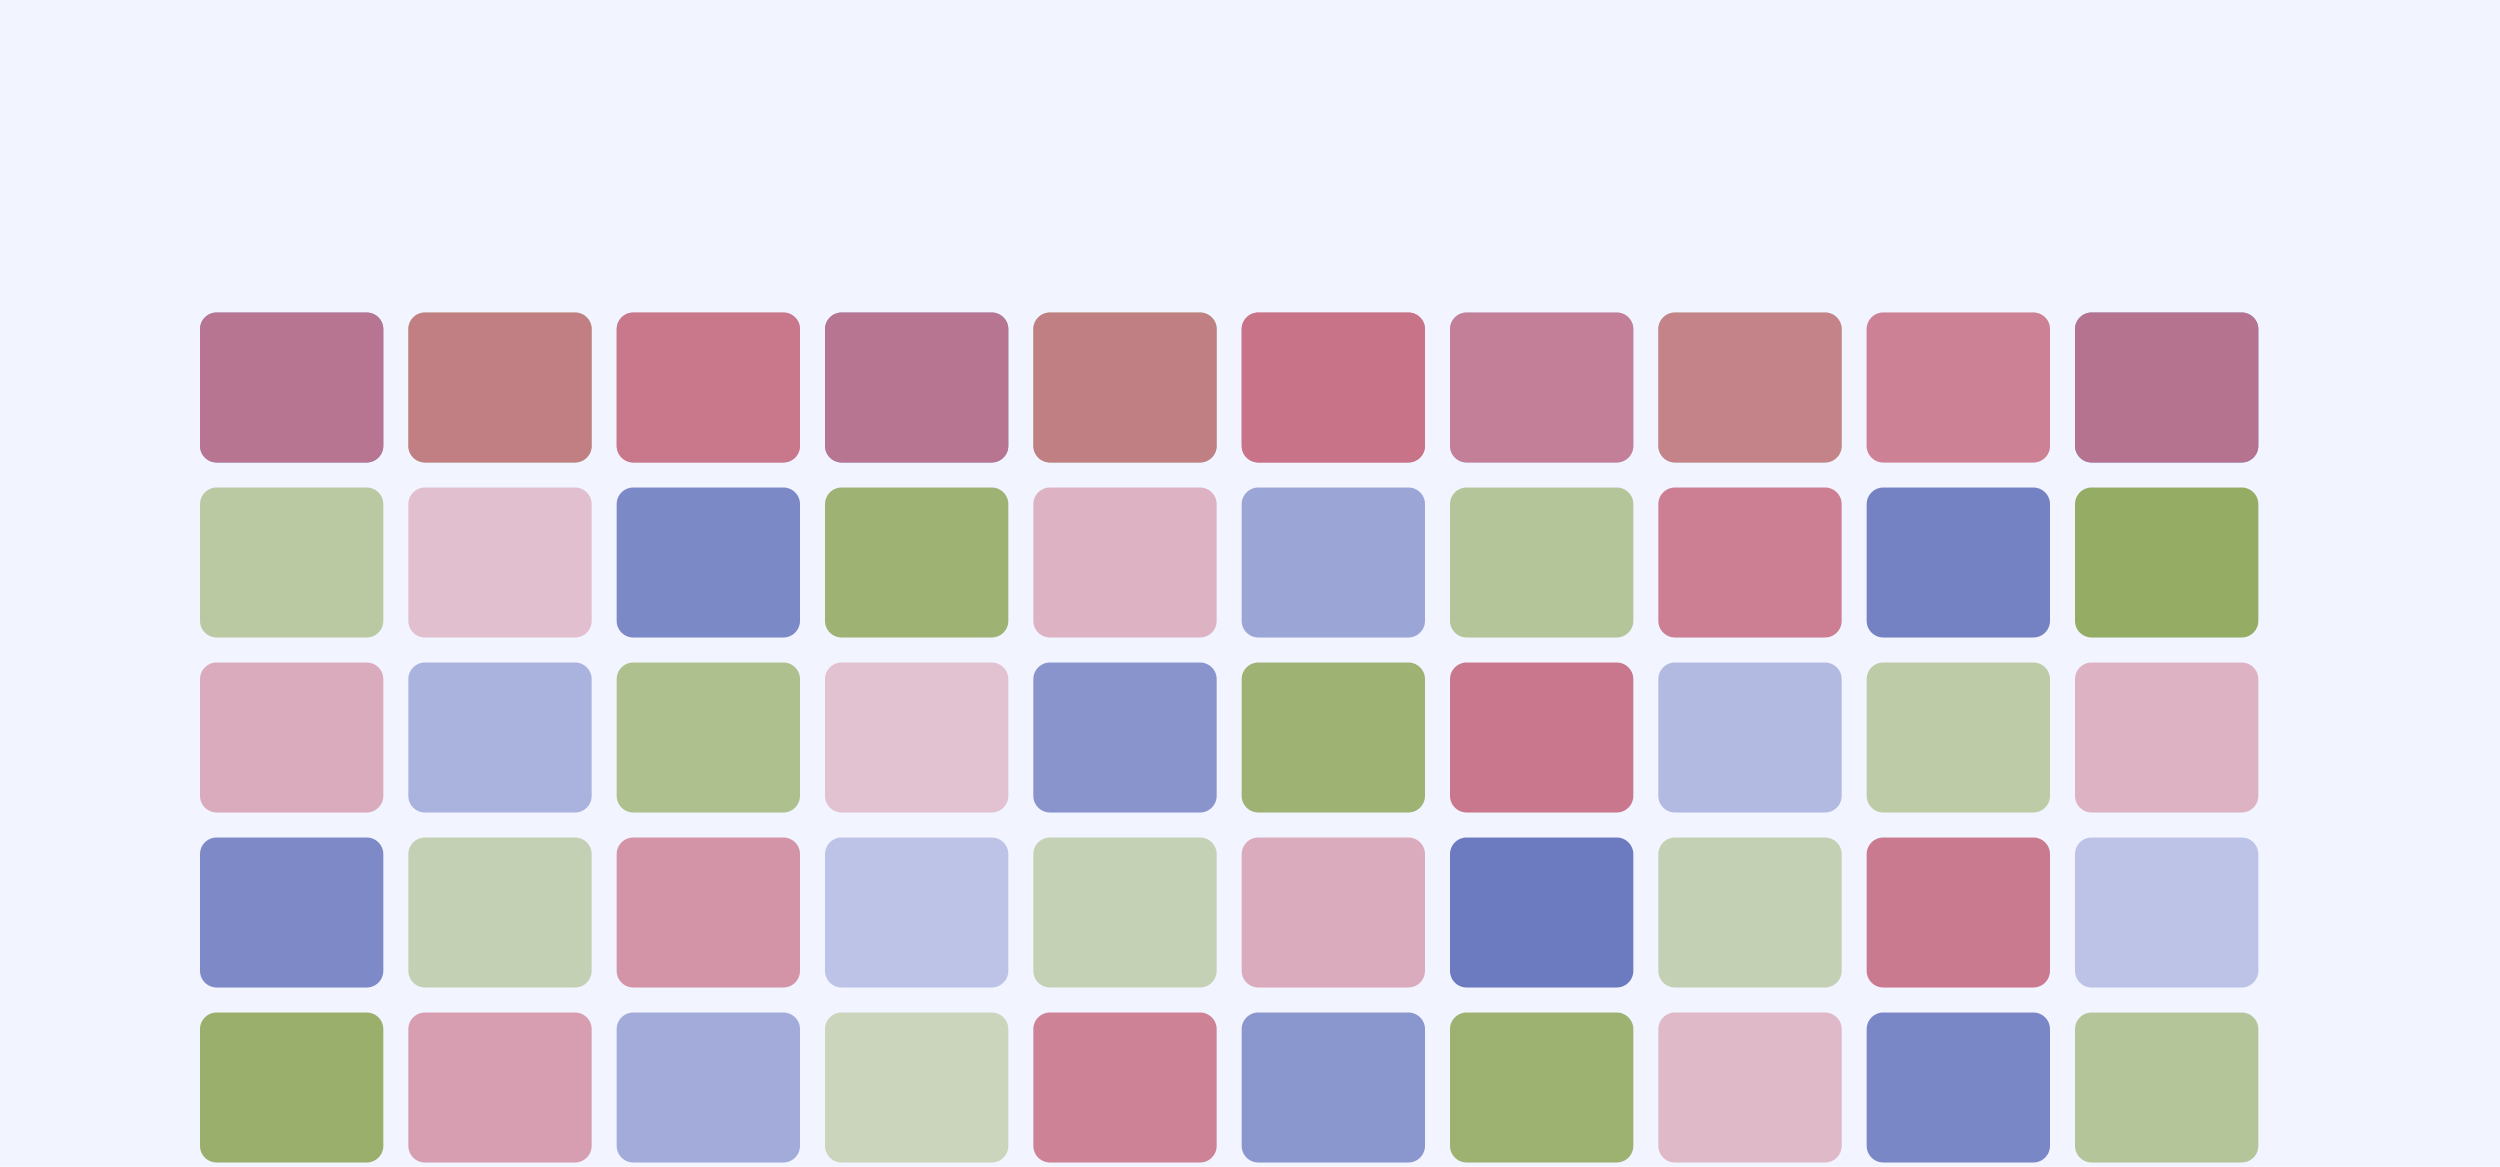
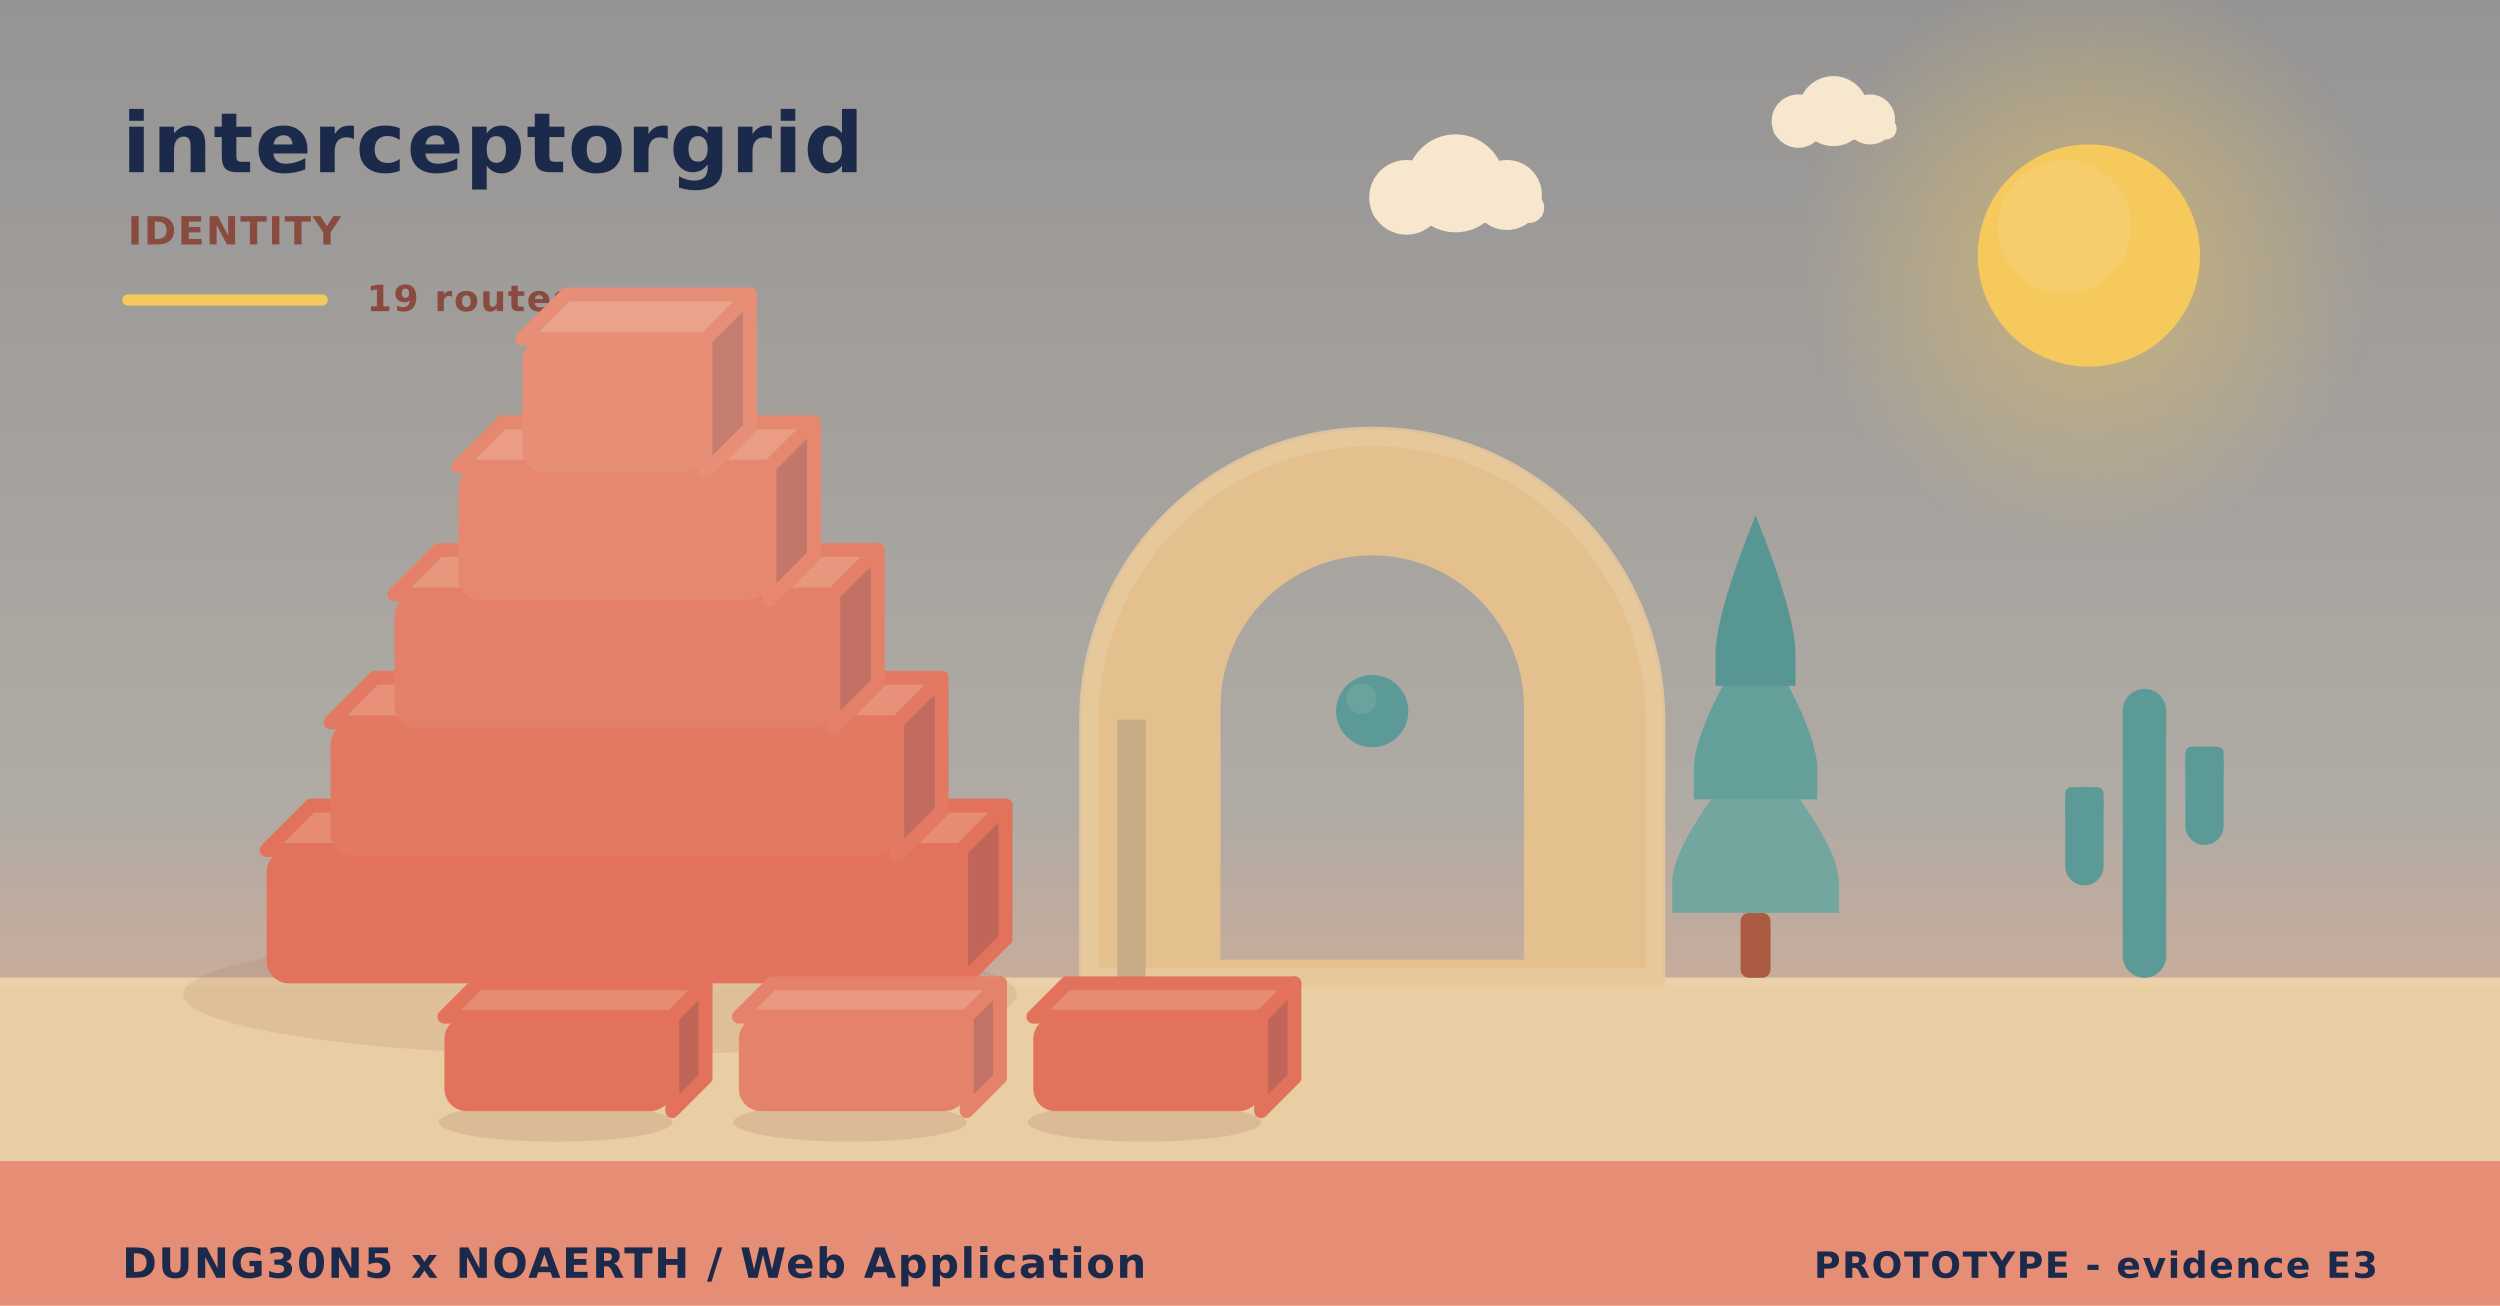
- <svg xmlns="http://www.w3.org/2000/svg" viewBox="0 0 1200 560" width="1200" height="560" role="img" aria-label="interceptorgrid hero">
-   <rect width="1200" height="560" fill="#f2f4ff" />
-   <defs>
-     <linearGradient id="gh" x1="0" y1="0" x2="1" y2="1">
-       <stop offset="0%" stop-color="#6473bc" />
-       <stop offset="100%" stop-color="#829d44" />
-     </linearGradient>
-   </defs>
-   <rect x="96.00" y="150.00" width="88.00" height="72.00" rx="8.00" fill="#6473bc" opacity="0.85" />
-   <rect x="196.00" y="150.00" width="88.00" height="72.00" rx="8.00" fill="#829d44" opacity="0.66" />
-   <rect x="296.00" y="150.00" width="88.00" height="72.00" rx="8.00" fill="#c77085" opacity="0.74" />
-   <rect x="396.00" y="150.00" width="88.00" height="72.00" rx="8.00" fill="#6473bc" opacity="0.85" />
-   <rect x="496.00" y="150.00" width="88.00" height="72.00" rx="8.00" fill="#829d44" opacity="0.68" />
-   <rect x="596.00" y="150.00" width="88.00" height="72.00" rx="8.00" fill="#c77085" opacity="0.90" />
-   <rect x="696.00" y="150.00" width="88.00" height="72.00" rx="8.00" fill="#6473bc" opacity="0.45" />
-   <rect x="796.00" y="150.00" width="88.00" height="72.00" rx="8.00" fill="#829d44" opacity="0.52" />
-   <rect x="896.00" y="150.00" width="88.00" height="72.00" rx="8.00" fill="#c77085" opacity="0.37" />
-   <rect x="996.00" y="150.00" width="88.00" height="72.00" rx="8.00" fill="#6473bc" opacity="0.93" />
-   <rect x="96.00" y="234.00" width="88.00" height="72.00" rx="8.00" fill="#829d44" opacity="0.49" />
-   <rect x="196.00" y="234.00" width="88.00" height="72.00" rx="8.00" fill="#c77085" opacity="0.40" />
-   <rect x="296.00" y="234.00" width="88.00" height="72.00" rx="8.00" fill="#6473bc" opacity="0.83" />
-   <rect x="396.00" y="234.00" width="88.00" height="72.00" rx="8.00" fill="#829d44" opacity="0.75" />
-   <rect x="496.00" y="234.00" width="88.00" height="72.00" rx="8.00" fill="#c77085" opacity="0.49" />
-   <rect x="596.00" y="234.00" width="88.00" height="72.00" rx="8.00" fill="#6473bc" opacity="0.61" />
-   <rect x="696.00" y="234.00" width="88.00" height="72.00" rx="8.00" fill="#829d44" opacity="0.54" />
-   <rect x="796.00" y="234.00" width="88.00" height="72.00" rx="8.00" fill="#c77085" opacity="0.89" />
-   <rect x="896.00" y="234.00" width="88.00" height="72.00" rx="8.00" fill="#6473bc" opacity="0.88" />
-   <rect x="996.00" y="234.00" width="88.00" height="72.00" rx="8.00" fill="#829d44" opacity="0.83" />
-   <rect x="96.00" y="318.00" width="88.00" height="72.00" rx="8.00" fill="#c77085" opacity="0.55" />
-   <rect x="196.00" y="318.00" width="88.00" height="72.00" rx="8.00" fill="#6473bc" opacity="0.51" />
-   <rect x="296.00" y="318.00" width="88.00" height="72.00" rx="8.00" fill="#829d44" opacity="0.60" />
-   <rect x="396.00" y="318.00" width="88.00" height="72.00" rx="8.00" fill="#c77085" opacity="0.38" />
-   <rect x="496.00" y="318.00" width="88.00" height="72.00" rx="8.00" fill="#6473bc" opacity="0.74" />
-   <rect x="596.00" y="318.00" width="88.00" height="72.00" rx="8.00" fill="#829d44" opacity="0.75" />
-   <rect x="696.00" y="318.00" width="88.00" height="72.00" rx="8.00" fill="#c77085" opacity="0.94" />
-   <rect x="796.00" y="318.00" width="88.00" height="72.00" rx="8.00" fill="#6473bc" opacity="0.45" />
-   <rect x="896.00" y="318.00" width="88.00" height="72.00" rx="8.00" fill="#829d44" opacity="0.47" />
-   <rect x="996.00" y="318.00" width="88.00" height="72.00" rx="8.00" fill="#c77085" opacity="0.49" />
-   <rect x="96.00" y="402.00" width="88.00" height="72.00" rx="8.00" fill="#6473bc" opacity="0.82" />
-   <rect x="196.00" y="402.00" width="88.00" height="72.00" rx="8.00" fill="#829d44" opacity="0.41" />
-   <rect x="296.00" y="402.00" width="88.00" height="72.00" rx="8.00" fill="#c77085" opacity="0.73" />
-   <rect x="396.00" y="402.00" width="88.00" height="72.00" rx="8.00" fill="#6473bc" opacity="0.38" />
-   <rect x="496.00" y="402.00" width="88.00" height="72.00" rx="8.00" fill="#829d44" opacity="0.40" />
-   <rect x="596.00" y="402.00" width="88.00" height="72.00" rx="8.00" fill="#c77085" opacity="0.55" />
-   <rect x="696.00" y="402.00" width="88.00" height="72.00" rx="8.00" fill="#6473bc" opacity="0.94" />
-   <rect x="796.00" y="402.00" width="88.00" height="72.00" rx="8.00" fill="#829d44" opacity="0.41" />
-   <rect x="896.00" y="402.00" width="88.00" height="72.00" rx="8.00" fill="#c77085" opacity="0.92" />
-   <rect x="996.00" y="402.00" width="88.00" height="72.00" rx="8.00" fill="#6473bc" opacity="0.38" />
-   <rect x="96.00" y="486.00" width="88.00" height="72.00" rx="8.00" fill="#829d44" opacity="0.79" />
-   <rect x="196.00" y="486.00" width="88.00" height="72.00" rx="8.00" fill="#c77085" opacity="0.65" />
-   <rect x="296.00" y="486.00" width="88.00" height="72.00" rx="8.00" fill="#6473bc" opacity="0.56" />
-   <rect x="396.00" y="486.00" width="88.00" height="72.00" rx="8.00" fill="#829d44" opacity="0.36" />
-   <rect x="496.00" y="486.00" width="88.00" height="72.00" rx="8.00" fill="#c77085" opacity="0.86" />
-   <rect x="596.00" y="486.00" width="88.00" height="72.00" rx="8.00" fill="#6473bc" opacity="0.73" />
-   <rect x="696.00" y="486.00" width="88.00" height="72.00" rx="8.00" fill="#829d44" opacity="0.76" />
-   <rect x="796.00" y="486.00" width="88.00" height="72.00" rx="8.00" fill="#c77085" opacity="0.45" />
-   <rect x="896.00" y="486.00" width="88.00" height="72.00" rx="8.00" fill="#6473bc" opacity="0.84" />
-   <rect x="996.00" y="486.00" width="88.00" height="72.00" rx="8.00" fill="#829d44" opacity="0.54" />
+ <svg xmlns="http://www.w3.org/2000/svg" width="900" height="470" viewBox="0 0 900 470" role="img" aria-label="interceptorgrid - identity">
+   <linearGradient id="skyh" x1="0" y1="0" x2="0" y2="1">
+     <stop offset="0" stop-color="#959494" />
+     <stop offset="0.62" stop-color="#b0aba4" />
+     <stop offset="1" stop-color="#f3ad8a" />
+   </linearGradient>
+   <rect width="900" height="470" fill="url(#skyh)" />
+   <radialGradient id="sunh">
+     <stop offset="0.35" stop-color="#f5c95c" stop-opacity="0.34" />
+     <stop offset="1" stop-color="#f5c95c" stop-opacity="0" />
+   </radialGradient>
+   <circle cx="752" cy="92" r="104" fill="url(#sunh)" />
+   <circle cx="752" cy="92" r="40" fill="#f5c95c" />
+   <circle cx="743.2" cy="81.6" r="24" fill="#f5d27e" opacity="0.5" />
  <g>
-     <rect x="96.00" y="150.00" width="88.00" height="72.00" rx="8.00" fill="#c77085" opacity="0.80" />
-     <animate attributeName="opacity" values="0.25;1.0;0.25" dur="10.2s" begin="0.74s" repeatCount="indefinite" />
+     <circle cx="524" cy="66" r="17.64" fill="#f6e7ce" />
+     <circle cx="506.36" cy="71.04" r="13.44" fill="#f6e7ce" />
+     <circle cx="542.48" cy="70.2" r="12.6" fill="#f6e7ce" />
+     <rect x="493.76" y="69.36" width="62.16" height="10.92" rx="5.46" fill="#f6e7ce" />
+     <animateTransform attributeName="transform" type="translate" values="0 0;24 0;0 0" dur="36s" begin="0s" repeatCount="indefinite" />
  </g>
  <g>
-     <rect x="196.00" y="150.00" width="88.00" height="72.00" rx="8.00" fill="#c77085" opacity="0.80" />
-     <animate attributeName="opacity" values="0.25;1.0;0.25" dur="10.2s" begin="1.06s" repeatCount="indefinite" />
+     <circle cx="660" cy="40" r="12.6" fill="#f6e7ce" />
+     <circle cx="647.4" cy="43.6" r="9.6" fill="#f6e7ce" />
+     <circle cx="673.2" cy="43" r="9" fill="#f6e7ce" />
+     <rect x="638.4" y="42.4" width="44.4" height="7.8" rx="3.9" fill="#f6e7ce" />
+     <animateTransform attributeName="transform" type="translate" values="0 0;-18 0;0 0" dur="46s" begin="3s" repeatCount="indefinite" />
+   </g>
+   <rect x="0" y="352" width="900" height="118" fill="#e9cda3" />
+   <rect x="0" y="352" width="900" height="3" fill="#ebd1a9" />
+   <text x="44" y="62" font-family="Verdana,DejaVu Sans,sans-serif" font-size="30" font-weight="700" letter-spacing="0.6" fill="#1b2a4a" text-anchor="start">interceptorgrid</text>
+   <text x="46" y="88" font-family="Verdana,DejaVu Sans,sans-serif" font-size="14" font-weight="700" letter-spacing="0.6" fill="#894b3f" text-anchor="start">IDENTITY</text>
+   <rect x="44" y="106" width="74" height="4" rx="2" fill="#f5c95c" />
+   <text x="132" y="112" font-family="Verdana,DejaVu Sans,sans-serif" font-size="13" font-weight="700" letter-spacing="0.6" fill="#894b3f" text-anchor="start">19 routes</text>
+   <ellipse cx="216" cy="358" rx="150" ry="22" fill="rgba(138,90,68,0.11)" />
+   <g>
+     <path d="M96,306 L346,306 L362,290 L112,290 Z" fill="#e68c74" stroke="#e2725b" stroke-width="5" stroke-linejoin="round" />
+     <path d="M346,306 L362,290 L362,338 L346,354 Z" fill="#c06658" stroke="#e2725b" stroke-width="5" stroke-linejoin="round" />
+     <rect x="96" y="306" width="250" height="48" rx="8" fill="#e2725b" />
+     <animateTransform attributeName="transform" type="translate" values="0 10;0 0" dur="0.9s" begin="0s" fill="freeze" />
  </g>
  <g>
-     <rect x="296.00" y="150.00" width="88.00" height="72.00" rx="8.00" fill="#c77085" opacity="0.80" />
-     <animate attributeName="opacity" values="0.25;1.0;0.25" dur="10.2s" begin="1.38s" repeatCount="indefinite" />
+     <path d="M119,260 L323,260 L339,244 L135,244 Z" fill="#e7917a" stroke="#e37962" stroke-width="5" stroke-linejoin="round" />
+     <path d="M323,260 L339,244 L339,292 L323,308 Z" fill="#c16c5e" stroke="#e37962" stroke-width="5" stroke-linejoin="round" />
+     <rect x="119" y="260" width="204" height="48" rx="8" fill="#e37962" />
+     <animateTransform attributeName="transform" type="translate" values="0 10;0 0" dur="0.9s" begin="0.28s" fill="freeze" />
  </g>
  <g>
-     <rect x="396.00" y="150.00" width="88.00" height="72.00" rx="8.00" fill="#c77085" opacity="0.80" />
-     <animate attributeName="opacity" values="0.25;1.0;0.25" dur="10.2s" begin="1.7s" repeatCount="indefinite" />
+     <path d="M142,214 L300,214 L316,198 L158,198 Z" fill="#e8977f" stroke="#e48069" stroke-width="5" stroke-linejoin="round" />
+     <path d="M300,214 L316,198 L316,246 L300,262 Z" fill="#c27164" stroke="#e48069" stroke-width="5" stroke-linejoin="round" />
+     <rect x="142" y="214" width="158" height="48" rx="8" fill="#e48069" />
+     <animateTransform attributeName="transform" type="translate" values="0 10;0 0" dur="0.9s" begin="0.56s" fill="freeze" />
  </g>
  <g>
-     <rect x="496.00" y="150.00" width="88.00" height="72.00" rx="8.00" fill="#c77085" opacity="0.80" />
-     <animate attributeName="opacity" values="0.25;1.0;0.25" dur="10.2s" begin="2.02s" repeatCount="indefinite" />
+     <path d="M165,168 L277,168 L293,152 L181,152 Z" fill="#ea9c85" stroke="#e68770" stroke-width="5" stroke-linejoin="round" />
+     <path d="M277,168 L293,152 L293,200 L277,216 Z" fill="#c3776a" stroke="#e68770" stroke-width="5" stroke-linejoin="round" />
+     <rect x="165" y="168" width="112" height="48" rx="8" fill="#e68770" />
+     <animateTransform attributeName="transform" type="translate" values="0 10;0 0" dur="0.9s" begin="0.84s" fill="freeze" />
  </g>
  <g>
-     <rect x="596.00" y="150.00" width="88.00" height="72.00" rx="8.00" fill="#c77085" opacity="0.80" />
-     <animate attributeName="opacity" values="0.25;1.0;0.25" dur="10.2s" begin="2.34s" repeatCount="indefinite" />
+     <path d="M188,122 L254,122 L270,106 L204,106 Z" fill="#eaa28a" stroke="#e78e77" stroke-width="5" stroke-linejoin="round" />
+     <path d="M254,122 L270,106 L270,154 L254,170 Z" fill="#c47d6f" stroke="#e78e77" stroke-width="5" stroke-linejoin="round" />
+     <rect x="188" y="122" width="66" height="48" rx="8" fill="#e78e77" />
+     <animateTransform attributeName="transform" type="translate" values="0 10;0 0" dur="0.9s" begin="1.12s" fill="freeze" />
  </g>
+   <path d="M392,352 L392,259.12 A102,102 0 0 1 596,259.12 L596,352 Z M436.88,348 L436.88,254.55 A57.12,57.12 0 0 1 551.12,254.55 L551.12,348 Z" fill="#e3c08d" fill-rule="evenodd" stroke="#e3c08d" stroke-width="5" stroke-linejoin="round" />
+   <path d="M392,352 L392,259.12 A102,102 0 0 1 596,259.12 L596,352 Z" fill="none" stroke="#e8c99d" stroke-width="7" stroke-linecap="round" opacity="0.85" />
+   <rect x="402.2" y="259.12" width="10.2" height="92.88" fill="#c7ab84" />
  <g>
-     <rect x="696.00" y="150.00" width="88.00" height="72.00" rx="8.00" fill="#c77085" opacity="0.80" />
-     <animate attributeName="opacity" values="0.25;1.0;0.25" dur="10.2s" begin="2.66s" repeatCount="indefinite" />
+     <circle cx="494" cy="256" r="13" fill="#5b9a97" />
+     <circle cx="490.1" cy="251.58" r="5.46" fill="#7aa9a2" opacity="0.55" />
+     <animate attributeName="opacity" values="0.78;1;0.78" dur="5.2s" begin="0s" repeatCount="indefinite" />
  </g>
+   <rect x="626.6" y="328.64" width="10.8" height="23.36" rx="3" fill="#ac5b43" />
+   <path d="M632,267.32 Q602,302.89 602,317.6 Q602,328.64 602,328.64 L662,328.64 Q662,328.64 662,317.6 Q662,302.89 632,267.32 Z" fill="#74a6a0" />
+   <path d="M632,226.44 Q609.8,262.01 609.8,276.72 Q609.8,287.76 609.8,287.76 L654.2,287.76 Q654.2,287.76 654.2,276.72 Q654.2,262.01 632,226.44 Z" fill="#649f9a" />
+   <path d="M632,185.56 Q617.6,221.13 617.6,235.84 Q617.6,246.88 617.6,246.88 L646.4,246.88 Q646.4,246.88 646.4,235.84 Q646.4,221.13 632,185.56 Z" fill="#589694" />
+   <rect x="764.18" y="248" width="15.64" height="104" rx="7.82" fill="#5b9a97" />
+   <rect x="743.48" y="283.36" width="13.8" height="35.36" rx="6.9" fill="#5b9a97" />
+   <rect x="743.48" y="283.36" width="13.8" height="10.4" rx="2.3" fill="#5b9a97" />
+   <rect x="786.72" y="268.8" width="13.8" height="35.36" rx="6.9" fill="#5b9a97" />
+   <rect x="786.72" y="268.8" width="13.8" height="10.4" rx="2.3" fill="#5b9a97" />
+   <ellipse cx="200" cy="404" rx="42" ry="7" fill="rgba(138,90,68,0.15)" />
  <g>
-     <rect x="796.00" y="150.00" width="88.00" height="72.00" rx="8.00" fill="#c77085" opacity="0.80" />
-     <animate attributeName="opacity" values="0.25;1.0;0.25" dur="10.2s" begin="2.98s" repeatCount="indefinite" />
+     <path d="M160,366 L242,366 L254,354 L172,354 Z" fill="#e68c74" stroke="#e2725b" stroke-width="5" stroke-linejoin="round" />
+     <path d="M242,366 L254,354 L254,388 L242,400 Z" fill="#c06658" stroke="#e2725b" stroke-width="5" stroke-linejoin="round" />
+     <rect x="160" y="366" width="82" height="34" rx="8" fill="#e2725b" />
+     <animateTransform attributeName="transform" type="translate" values="0 10;0 0" dur="0.7s" begin="0.8s" fill="freeze" />
  </g>
+   <ellipse cx="306" cy="404" rx="42" ry="7" fill="rgba(138,90,68,0.15)" />
  <g>
-     <rect x="896.00" y="150.00" width="88.00" height="72.00" rx="8.00" fill="#c77085" opacity="0.80" />
-     <animate attributeName="opacity" values="0.25;1.0;0.25" dur="10.2s" begin="3.3s" repeatCount="indefinite" />
+     <path d="M266,366 L348,366 L360,354 L278,354 Z" fill="#e99881" stroke="#e5826b" stroke-width="5" stroke-linejoin="round" />
+     <path d="M348,366 L360,354 L360,388 L348,400 Z" fill="#c37365" stroke="#e5826b" stroke-width="5" stroke-linejoin="round" />
+     <rect x="266" y="366" width="82" height="34" rx="8" fill="#e5826b" />
+     <animateTransform attributeName="transform" type="translate" values="0 10;0 0" dur="0.7s" begin="0.95s" fill="freeze" />
  </g>
+   <ellipse cx="412" cy="404" rx="42" ry="7" fill="rgba(138,90,68,0.15)" />
  <g>
-     <rect x="996.00" y="150.00" width="88.00" height="72.00" rx="8.00" fill="#c77085" opacity="0.80" />
-     <animate attributeName="opacity" values="0.25;1.0;0.25" dur="10.2s" begin="3.62s" repeatCount="indefinite" />
+     <path d="M372,366 L454,366 L466,354 L384,354 Z" fill="#e68c74" stroke="#e2725b" stroke-width="5" stroke-linejoin="round" />
+     <path d="M454,366 L466,354 L466,388 L454,400 Z" fill="#c06658" stroke="#e2725b" stroke-width="5" stroke-linejoin="round" />
+     <rect x="372" y="366" width="82" height="34" rx="8" fill="#e2725b" />
+     <animateTransform attributeName="transform" type="translate" values="0 10;0 0" dur="0.7s" begin="1.1s" fill="freeze" />
  </g>
+   <rect x="0" y="418" width="900" height="52" rx="0" fill="#e68972" opacity="0.94" />
+   <text x="44" y="460" font-family="Verdana,DejaVu Sans,sans-serif" font-size="15" font-weight="700" letter-spacing="0.6" fill="#1b2a4a" text-anchor="start">DUNG30N5 x NOAERTH  /  Web Application</text>
+   <text x="856" y="460" font-family="Verdana,DejaVu Sans,sans-serif" font-size="13" font-weight="700" letter-spacing="0.6" fill="#1b2a4a" text-anchor="end">PROTOTYPE  -  evidence E3</text>
</svg>
